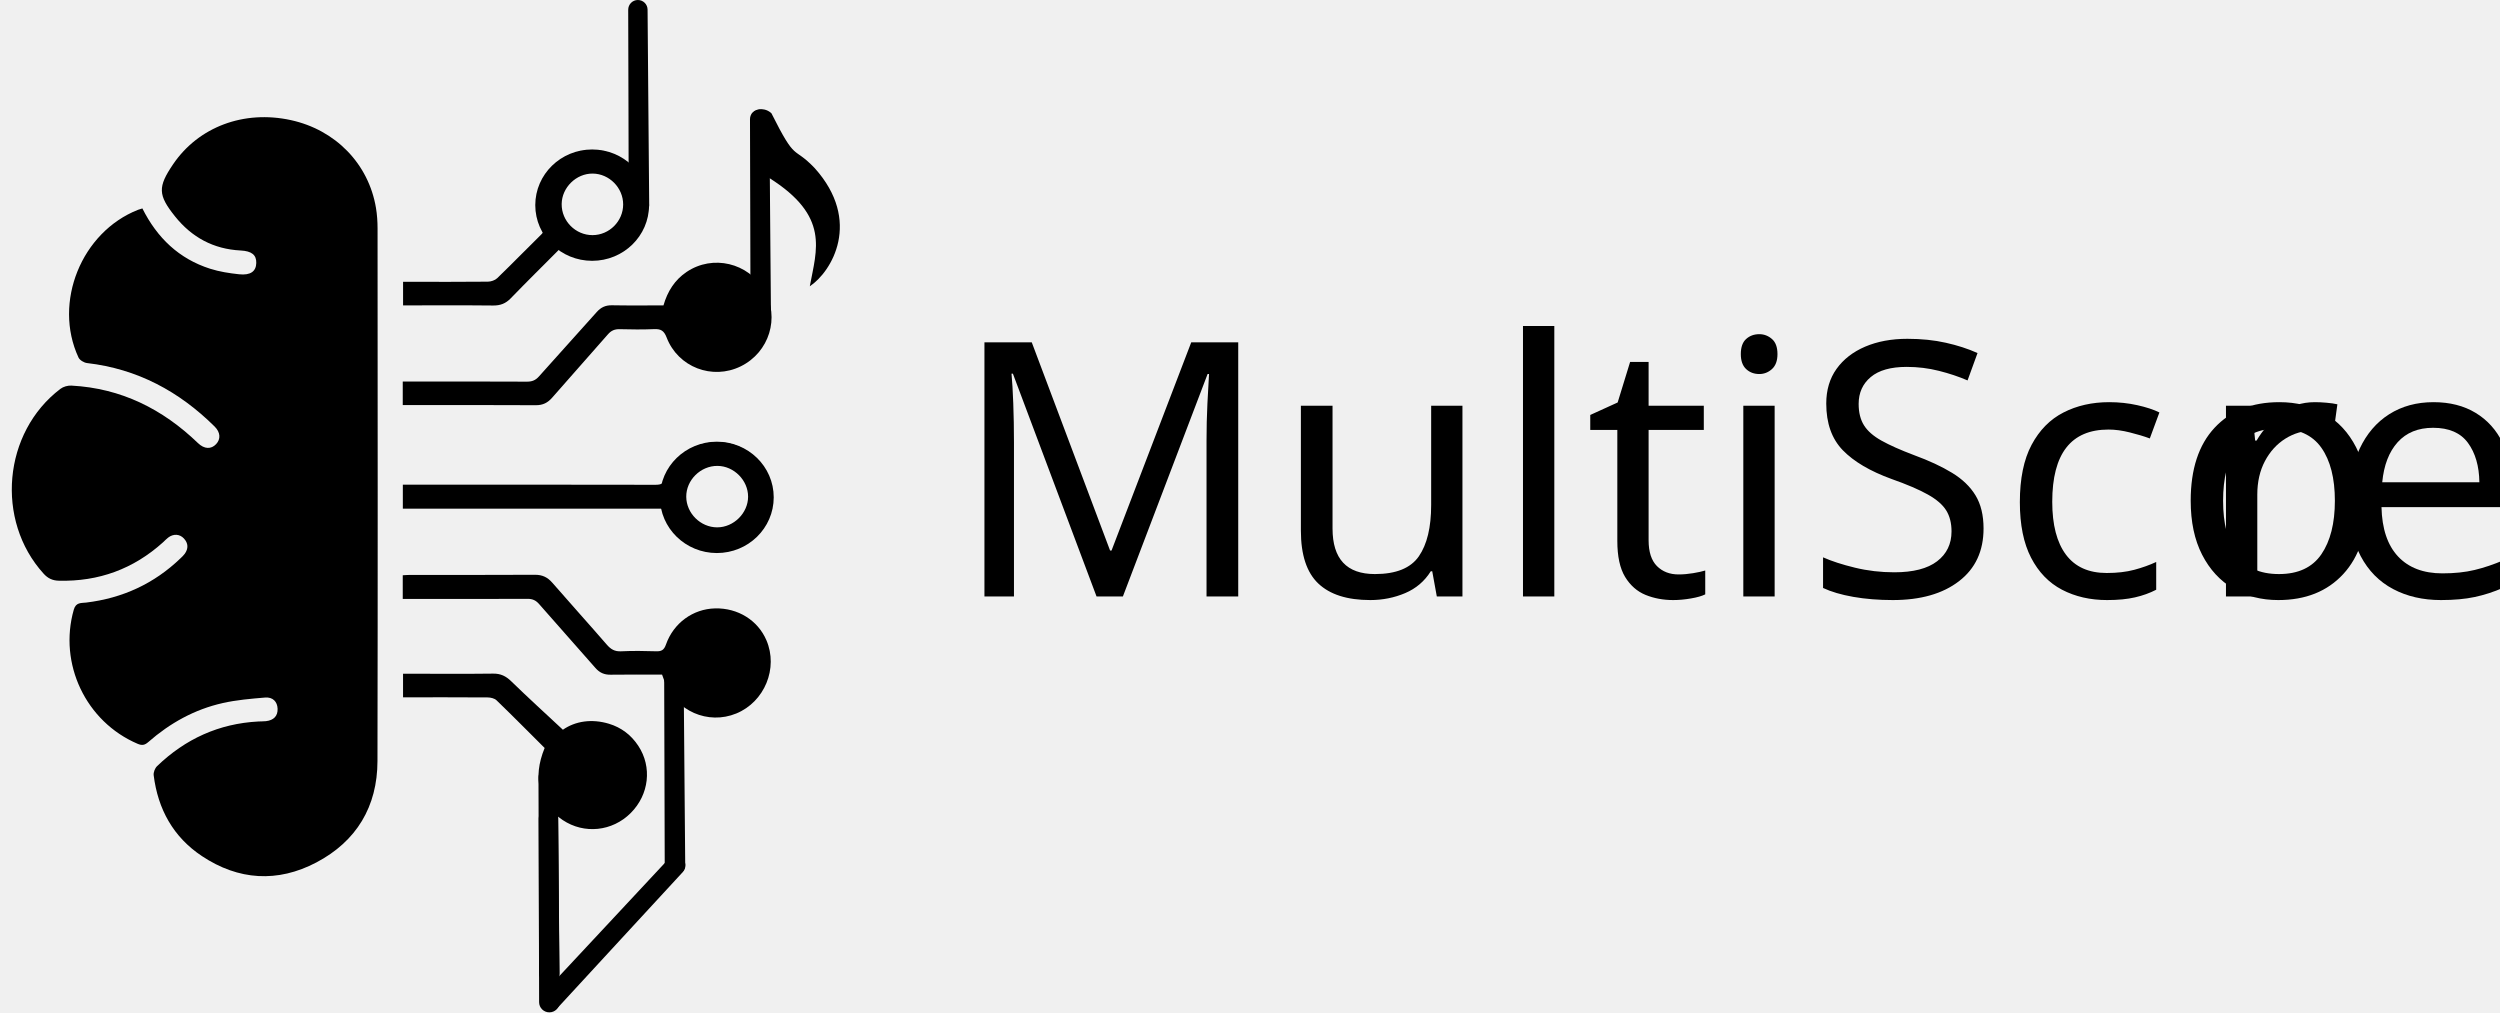
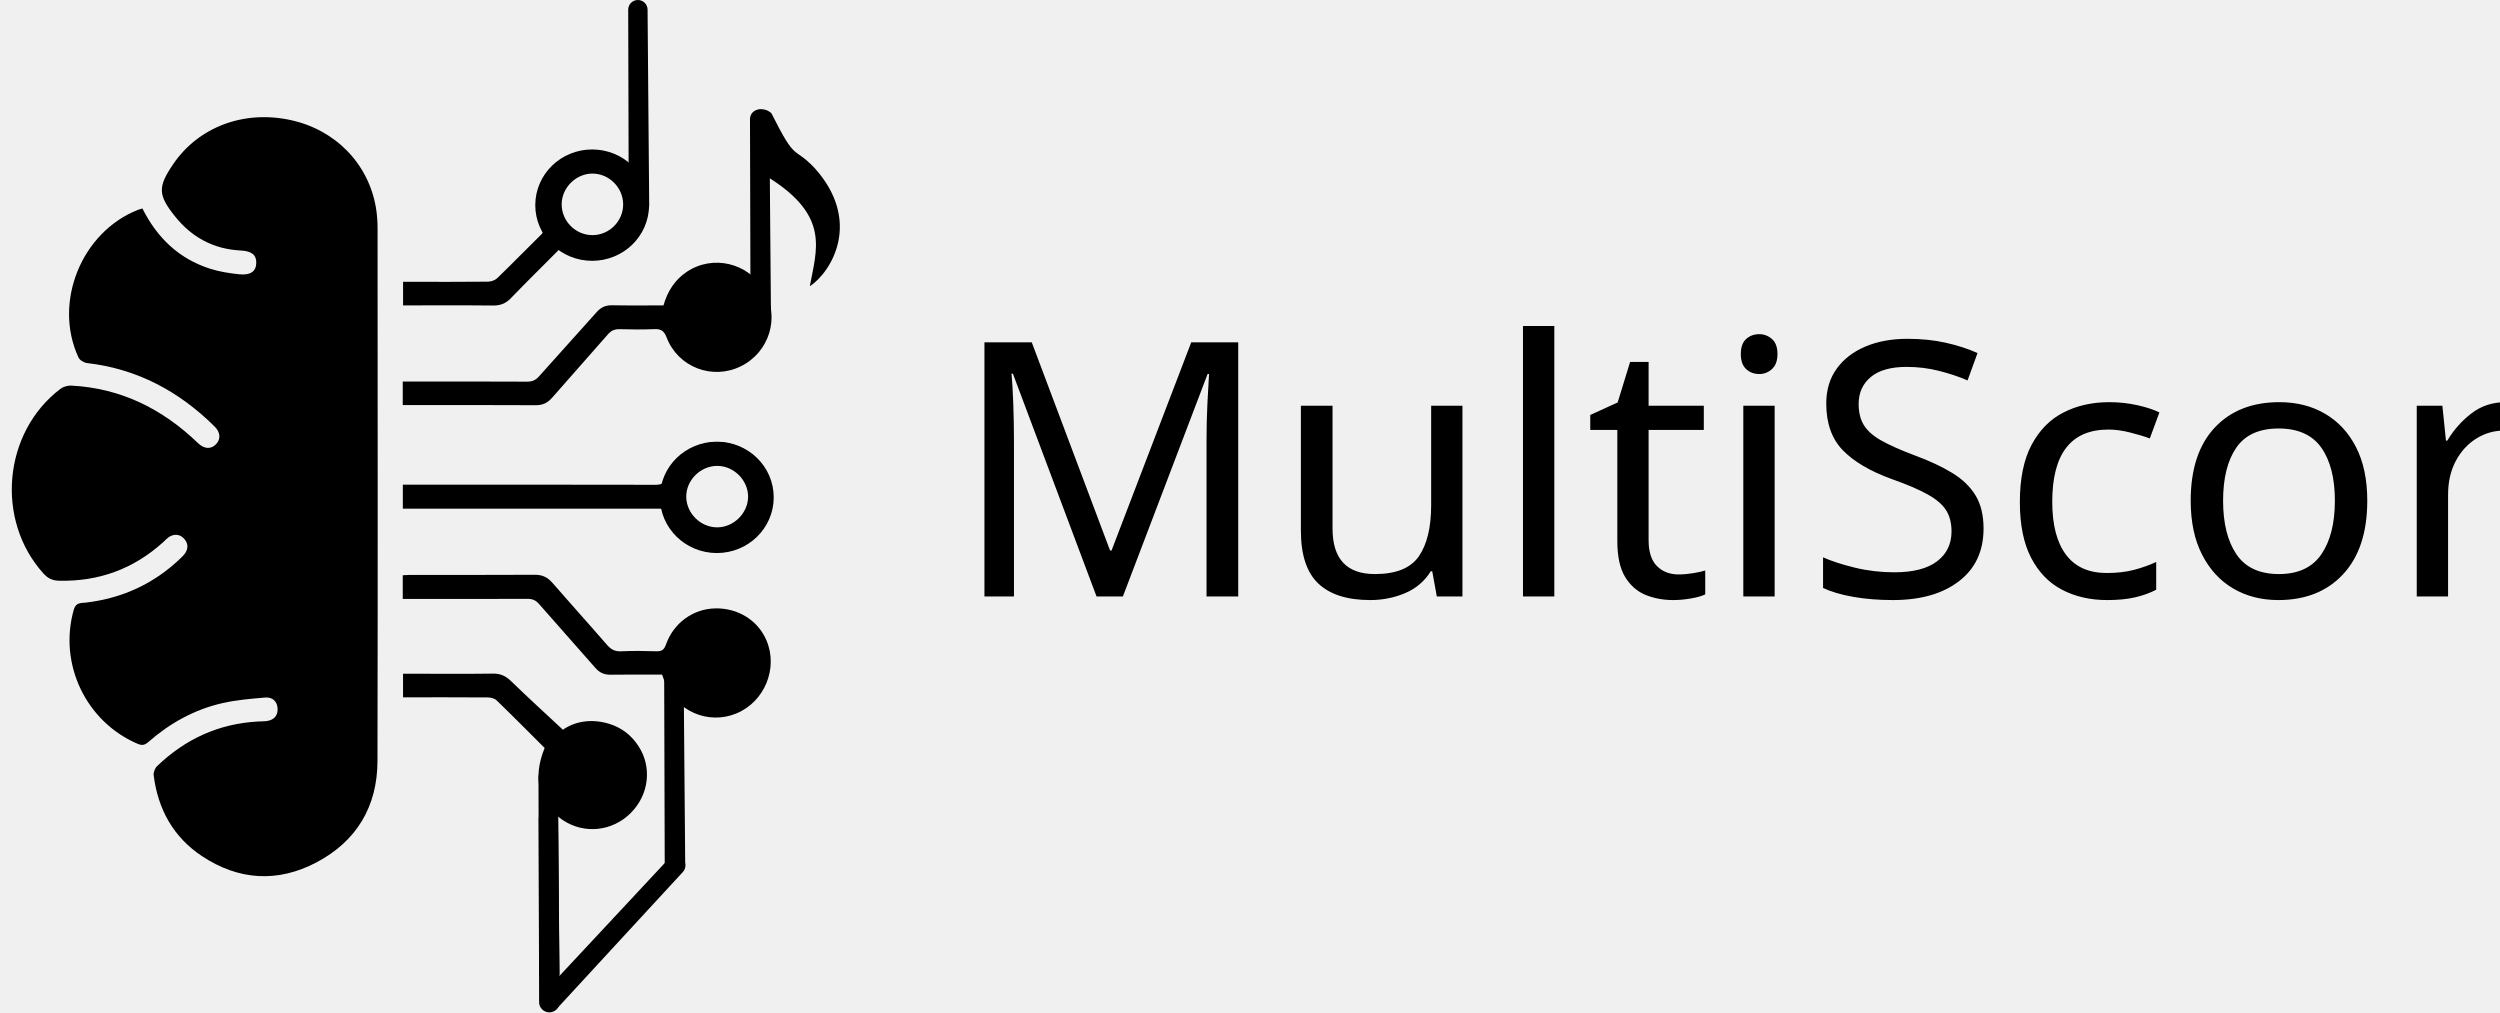
<svg xmlns="http://www.w3.org/2000/svg" id="Capa_1" data-name="Capa 1" viewBox="0 0 842.84 341.3">
  <defs>
    <style>
      .cls-1, .cls-2 {
        fill: none;
      }

      .cls-3 {
        font-family: GillSans, 'Gill Sans';
        font-size: 120px;
      }

      .cls-4 {
        letter-spacing: -.02em;
      }

      .cls-5 {
        fill: #fff;
      }

      .cls-2 {
        stroke: #000;
        stroke-linecap: round;
        stroke-linejoin: round;
        stroke-width: 6.5px;
      }

      .cls-6 {
        fill-rule: evenodd;
      }
    </style>
  </defs>
  <g id="Capa-1">
    <g>
      <path class="cls-1" d="m264.71,300.08H0V35.37h264.71v264.71ZM47.99,70.25c-.61.19-1.01.29-1.4.44-19.09,7.49-28.73,31.23-20.11,49.8.42.9,1.84,1.76,2.89,1.88,16.92,1.96,31.02,9.53,43,21.39,1.99,1.97,2.11,4.24.51,5.94-1.68,1.78-3.98,1.71-6.11-.34-11.94-11.5-25.93-18.5-42.66-19.39-1.23-.07-2.74.36-3.71,1.09-19.37,14.69-22,44.35-5.67,62.32,1.46,1.61,3.02,2.31,5.13,2.37,13.43.33,25.14-3.95,35.12-12.95.57-.52,1.1-1.1,1.71-1.57,1.77-1.37,3.9-1.27,5.34.29,1.49,1.61,1.54,3.39.27,5.16-.4.55-.92,1.02-1.41,1.5-8.92,8.58-19.57,13.47-31.83,14.94-1.66.2-3.43-.14-4.16,2.38-5.22,18.22,4.05,37.79,21.51,45.23,1.51.64,2.42.45,3.61-.59,7.3-6.38,15.61-11,25.08-13.14,4.66-1.05,9.49-1.45,14.27-1.86,2.64-.22,4.16,1.41,4.24,3.79.08,2.41-1.29,3.87-3.94,4.17-.85.1-1.72.06-2.58.11-13.27.71-24.6,5.87-34.11,15.05-.72.7-1.27,2.1-1.15,3.08,1.43,11.43,6.62,20.82,16.24,27.23,12.33,8.21,25.52,9.05,38.61,2.16,13.54-7.13,20.56-18.85,20.6-34.16.13-59.86.06-119.72.03-179.59,0-2.31-.16-4.66-.54-6.94-2.48-14.85-13.64-26.29-28.71-29.58-15.85-3.45-31.16,2.3-39.71,14.93-5.16,7.62-5.1,10.3.66,17.51,5.66,7.09,12.99,11.06,22.13,11.52,3.75.19,5.35,1.5,5.28,4.22-.07,2.8-1.92,4.2-5.76,3.8-3.31-.35-6.67-.87-9.83-1.88-10.45-3.35-17.82-10.36-22.82-20.34Zm87.79,131.67c1.23,0,2.17,0,3.1,0,12.98,0,25.96.03,38.94-.04,1.7,0,2.83.5,3.95,1.79,6.26,7.2,12.66,14.28,18.93,21.48,1.42,1.63,2.99,2.34,5.15,2.31,5.75-.09,11.51-.03,17.35-.03.33.9.6,1.7.9,2.49,3.76,9.78,14.57,14.53,24.12,10.61,9.54-3.92,14.21-15.27,10.15-24.7-2.9-6.74-9.63-10.91-17.31-10.73-7.42.18-13.99,4.9-16.56,12.21-.64,1.81-1.48,2.3-3.28,2.25-3.95-.13-7.91-.17-11.86.01-2.13.1-3.45-.68-4.79-2.24-6.07-7.02-12.31-13.91-18.4-20.91-1.59-1.83-3.35-2.66-5.81-2.65-14.01.08-28.03.04-42.04.04-.83,0-1.66.07-2.55.12v7.98Zm0-65.37c.95,0,1.63,0,2.31,0,14.19,0,28.38-.04,42.57.04,2.38.01,4.01-.82,5.54-2.58,6.2-7.14,12.55-14.16,18.75-21.3,1.14-1.31,2.3-1.8,3.98-1.75,3.87.1,7.74.16,11.61-.02,2.27-.1,3.33.51,4.22,2.83,3.86,10.04,15.42,14.41,24.97,9.72,9.64-4.73,13.28-16.5,7.93-25.66-5.41-9.27-17.37-12.1-26.17-6.17-4.01,2.7-6.45,6.56-7.8,11.28-5.85,0-11.6.07-17.35-.04-2.17-.04-3.73.68-5.16,2.29-6.46,7.26-13.02,14.43-19.47,21.7-1.13,1.27-2.29,1.77-3.99,1.76-13.07-.07-26.14-.04-39.22-.04-.9,0-1.79,0-2.71,0v7.93Zm.03,34.92h87.85c.35.98.6,1.79.91,2.58,2.9,7.34,10.17,12.18,17.71,11.81,9.15-.45,16.95-7.65,17.76-16.4.86-9.27-5.08-17.73-14-19.93-8.8-2.17-18.09,2.66-21.42,11.45-.77,2.04-1.72,2.45-3.68,2.45-27.34-.06-54.67-.04-82.01-.04-1.01,0-2.01,0-3.14,0v8.07Zm52.99-87.64c7.54,3.61,9.87,4.08,14.74,3.08,10.19-2.09,16.77-12.87,13.92-22.81-2.95-10.33-13.89-16.07-23.8-12.49-10.09,3.64-15.09,15-10.74,24.6.56,1.23.49,1.91-.46,2.84-4.97,4.88-9.83,9.87-14.83,14.71-.75.73-2.09,1.17-3.16,1.18-8.6.09-17.19.05-25.79.05-.92,0-1.83,0-2.79,0v7.95c10.26,0,20.31-.06,30.37.04,2.43.03,4.23-.67,5.92-2.42,5.44-5.62,11.01-11.11,16.62-16.75Zm-5.17,168.35c-4.19,10.23-1.96,18.92,6.1,24.28,7.24,4.82,16.71,3.85,22.92-2.36,6.22-6.22,7.27-15.53,2.56-22.67-2.41-3.66-5.74-6.19-9.9-7.44-5.82-1.75-11.36-.88-15.52,2.02-6.02-5.62-11.81-10.88-17.41-16.33-1.8-1.75-3.56-2.62-6.1-2.59-9.2.12-18.4.05-27.59.04-.92,0-1.83,0-2.79,0v7.95c9.65,0,19.11-.03,28.56.04,1.01,0,2.29.32,2.97.98,5.44,5.26,10.76,10.63,16.22,16.07Z" />
      <path d="m47.99,70.25c5,9.98,12.37,16.99,22.82,20.34,3.16,1.01,6.52,1.53,9.83,1.88,3.84.41,5.69-1,5.76-3.8.07-2.72-1.53-4.03-5.28-4.22-9.14-.46-16.47-4.43-22.13-11.52-5.76-7.21-5.81-9.9-.66-17.51,8.55-12.63,23.86-18.39,39.71-14.93,15.07,3.28,26.22,14.73,28.71,29.58.38,2.28.54,4.62.54,6.94.03,59.86.1,119.72-.03,179.59-.03,15.31-7.06,27.03-20.6,34.16-13.09,6.89-26.28,6.05-38.61-2.16-9.63-6.41-14.81-15.8-16.24-27.23-.12-.98.42-2.38,1.15-3.08,9.52-9.17,20.85-14.34,34.11-15.05.86-.05,1.72-.02,2.58-.11,2.66-.3,4.02-1.76,3.94-4.17-.08-2.38-1.6-4.02-4.24-3.79-4.78.4-9.61.81-14.27,1.86-9.48,2.13-17.78,6.75-25.08,13.14-1.19,1.04-2.1,1.24-3.61.59-17.45-7.45-26.72-27.01-21.51-45.23.72-2.53,2.5-2.18,4.16-2.38,12.26-1.48,22.91-6.36,31.83-14.94.49-.48,1.02-.95,1.41-1.5,1.27-1.77,1.22-3.54-.27-5.16-1.44-1.56-3.57-1.66-5.34-.29-.61.47-1.14,1.05-1.71,1.57-9.98,9-21.69,13.28-35.12,12.95-2.11-.05-3.67-.76-5.13-2.37-16.33-17.97-13.7-47.64,5.67-62.32.97-.74,2.49-1.16,3.71-1.09,16.73.89,30.72,7.88,42.66,19.39,2.13,2.05,4.43,2.13,6.11.34,1.6-1.7,1.48-3.97-.51-5.94-11.97-11.86-26.07-19.43-43-21.39-1.04-.12-2.47-.98-2.89-1.88-8.62-18.57,1.01-42.31,20.11-49.8.39-.15.79-.25,1.4-.44Z" />
      <path d="m135.78,201.92v-7.98c.89-.04,1.72-.12,2.55-.12,14.01,0,28.03.04,42.04-.04,2.46-.01,4.21.82,5.81,2.65,6.09,7.01,12.32,13.89,18.4,20.91,1.34,1.55,2.66,2.34,4.79,2.24,3.95-.19,7.91-.14,11.86-.01,1.79.06,2.64-.44,3.28-2.25,2.57-7.31,9.14-12.03,16.56-12.21,7.68-.18,14.41,3.99,17.31,10.73,4.06,9.43-.61,20.79-10.15,24.7-9.55,3.92-20.36-.83-24.12-10.61-.3-.79-.58-1.59-.9-2.49-5.84,0-11.6-.06-17.35.03-2.16.03-3.73-.67-5.15-2.31-6.27-7.19-12.66-14.28-18.93-21.48-1.12-1.29-2.25-1.8-3.95-1.79-12.98.06-25.96.04-38.94.04-.93,0-1.87,0-3.1,0Zm105.9,11.18c-5.58.06-10.35,4.88-10.33,10.42.02,5.52,4.86,10.38,10.38,10.41,5.57.03,10.59-5.04,10.48-10.59-.12-5.56-4.99-10.3-10.52-10.24Z" />
      <path d="m135.78,136.56v-7.93c.91,0,1.81,0,2.71,0,13.07,0,26.14-.03,39.22.04,1.7,0,2.86-.49,3.99-1.76,6.45-7.27,13.02-14.43,19.47-21.7,1.43-1.61,2.99-2.33,5.16-2.29,5.75.11,11.51.04,17.35.04,1.36-4.72,3.79-8.58,7.8-11.28,8.81-5.93,20.77-3.11,26.17,6.17,5.35,9.17,1.71,20.93-7.93,25.66-9.56,4.69-21.12.31-24.97-9.72-.89-2.31-1.95-2.93-4.22-2.83-3.86.17-7.74.12-11.61.02-1.68-.04-2.85.45-3.98,1.75-6.2,7.14-12.55,14.16-18.75,21.3-1.53,1.76-3.15,2.59-5.54,2.58-14.19-.09-28.38-.04-42.57-.04-.68,0-1.36,0-2.31,0Zm106.05-19.19c5.54-.03,10.38-4.89,10.37-10.41-.01-5.56-4.8-10.31-10.41-10.33-5.88-.03-10.55,4.65-10.44,10.46.1,5.6,4.9,10.31,10.48,10.29Z" />
      <path d="m135.81,171.47v-8.07c1.13,0,2.13,0,3.14,0,27.34,0,54.67-.02,82.01.04,1.95,0,2.91-.41,3.68-2.45,3.33-8.79,12.62-13.63,21.42-11.45,8.92,2.2,14.86,10.66,14,19.93-.81,8.75-8.61,15.95-17.76,16.4-7.54.37-14.81-4.47-17.71-11.81-.31-.79-.57-1.6-.91-2.58h-87.85Zm105.98,6.32c5.55,0,10.39-4.78,10.42-10.31.03-5.53-4.76-10.37-10.32-10.41-5.71-.04-10.59,4.8-10.53,10.44.06,5.57,4.84,10.28,10.43,10.28Z" />
      <path d="m188.8,83.83c-5.61,5.63-11.18,11.13-16.62,16.75-1.69,1.75-3.49,2.44-5.92,2.42-10.05-.11-20.11-.04-30.37-.04v-7.95c.96,0,1.87,0,2.79,0,8.6,0,17.2.04,25.79-.05,1.07-.01,2.41-.46,3.16-1.18,5.01-4.84,9.86-9.83,14.83-14.71.95-.94,1.02-1.62.46-2.84-4.35-9.59.65-20.95,10.74-24.6,9.9-3.58,20.84,2.16,23.8,12.49,2.84,9.94-3.74,20.72-13.92,22.81-4.87,1-7.2.52-14.74-3.08Zm21.29-14.89c.01-5.62-4.67-10.37-10.27-10.42-5.56-.05-10.4,4.7-10.46,10.25-.07,5.74,4.68,10.52,10.42,10.5,5.64-.02,10.3-4.69,10.31-10.33Z" />
      <path d="m183.63,252.18c-5.46-5.44-10.78-10.82-16.22-16.07-.68-.66-1.96-.97-2.97-.98-9.45-.07-18.9-.04-28.56-.04v-7.95c.96,0,1.88,0,2.79,0,9.2,0,18.4.08,27.59-.04,2.54-.03,4.31.84,6.1,2.59,5.6,5.45,11.39,10.71,17.41,16.33,4.17-2.9,9.7-3.77,15.52-2.02,4.16,1.25,7.48,3.78,9.9,7.44,4.71,7.14,3.66,16.46-2.56,22.67-6.21,6.21-15.68,7.19-22.92,2.36-8.06-5.37-10.29-14.05-6.1-24.28Zm26.45,9.47c.05-5.62-4.57-10.42-10.16-10.55-5.6-.13-10.57,4.77-10.58,10.42,0,5.6,4.7,10.33,10.31,10.37,5.63.04,10.37-4.62,10.42-10.24Z" />
      <path class="cls-5" d="m241.68,213.1c5.54-.06,10.41,4.68,10.52,10.24.11,5.54-4.91,10.62-10.48,10.59-5.52-.03-10.36-4.89-10.38-10.41-.02-5.54,4.76-10.35,10.33-10.42Z" />
      <path class="cls-5" d="m241.83,117.37c-5.58.03-10.38-4.69-10.48-10.29-.11-5.8,4.57-10.48,10.44-10.46,5.61.03,10.39,4.78,10.41,10.33.01,5.52-4.83,10.38-10.37,10.41Z" />
      <path class="cls-1" d="m241.79,177.79c-5.6,0-10.37-4.71-10.43-10.28-.06-5.64,4.82-10.48,10.53-10.44,5.55.04,10.35,4.88,10.32,10.41-.03,5.53-4.86,10.31-10.42,10.31Z" />
      <path class="cls-1" d="m210.08,68.94c-.01,5.65-4.67,10.31-10.31,10.33-5.74.02-10.49-4.76-10.42-10.5.06-5.55,4.91-10.3,10.46-10.25,5.6.05,10.28,4.8,10.27,10.42Z" />
      <path class="cls-5" d="m210.08,261.66c-.05,5.62-4.8,10.28-10.42,10.24-5.61-.04-10.31-4.77-10.31-10.37,0-5.65,4.97-10.55,10.58-10.42,5.59.13,10.21,4.93,10.16,10.55Z" />
    </g>
  </g>
  <g id="Capa-2">
    <g>
      <path class="cls-6" d="m215.05,3.27l.36,65.96" />
      <path d="m215.04,0c-1.8,0-3.26,1.49-3.25,3.3.11,21.99.08,43.97.17,65.96.01,1.91,1.56,3.45,3.47,3.44,1.91-.01,3.45-1.56,3.44-3.47-.15-21.99-.41-43.99-.55-65.98-.01-1.8-1.48-3.26-3.28-3.25Z" />
    </g>
    <g>
      <path class="cls-6" d="m256.11,40.16l.36,65.96" />
      <path d="m256.1,36.89c-1.8.01-3.26,1.48-3.25,3.28.11,21.99.08,43.99.17,65.98.01,1.91,1.58,3.43,3.48,3.42s3.43-1.56,3.42-3.47c-.15-21.99-.41-43.97-.55-65.96-.01-1.8-1.48-3.26-3.28-3.25Z" />
    </g>
    <g>
      <path class="cls-6" d="m184.81,262.19l.36,65.96" />
      <path d="m184.79,258.92c-1.8.01-3.26,1.49-3.25,3.3.11,21.99.09,43.97.19,65.96.01,1.91,1.56,3.45,3.47,3.44,1.91-.01,3.43-1.58,3.42-3.48-.15-21.99-.41-43.97-.55-65.96,0-1.8-1.48-3.26-3.28-3.25Z" />
    </g>
    <g>
      <path class="cls-6" d="m227.19,225.58l.36,65.96" />
      <path d="m227.16,222.31c-1.8,0-3.26,1.48-3.25,3.28.11,21.99.09,43.97.19,65.96.01,1.91,1.56,3.45,3.47,3.44,1.91-.01,3.45-1.56,3.44-3.47-.15-21.99-.41-43.97-.55-65.96-.01-1.8-1.49-3.26-3.3-3.25Z" />
    </g>
    <g>
      <path class="cls-6" d="m227.82,291.78l-42.3,45.6" />
      <path d="m227.69,288.51c-.84.03-1.65.38-2.27,1.05-14.11,15.19-28.31,30.3-42.43,45.48-.65.7-.95,1.59-.92,2.47.03.88.39,1.76,1.09,2.41.7.65,1.6.95,2.48.92.88-.03,1.76-.41,2.41-1.11,14.08-15.22,28.06-30.52,42.15-45.73.61-.66.91-1.51.87-2.34-.03-.84-.39-1.65-1.05-2.27-.66-.61-1.51-.91-2.34-.87Z" />
    </g>
    <g>
      <path class="cls-6" d="m231.96,107.23c0-5.67,4.69-10.26,10.48-10.26s10.48,4.59,10.48,10.26-4.69,10.26-10.48,10.26-10.48-4.59-10.48-10.26Z" />
      <path d="m241.28,93.74c-1.7.14-3.39.59-4.98,1.37-3.3,1.62-5.87,4.57-6.98,8.08-.14.45-.29,1.66-.39,2.48-.25.49-.43,1.02-.42,1.61.13,1.81.04,1.18.12,1.81.17,1.2.5,2.38.98,3.5,1.85,4.29,5.89,7.38,10.48,8.14.9.15,1.81.21,2.7.19,6.24-.19,11.9-4.58,13.2-10.94.17-.83.27-1.68.28-2.53.01-.85-.07-1.7-.22-2.53-.29-1.62-.87-3.18-1.72-4.59-2.79-4.62-7.96-7.01-13.06-6.59Zm.86,6.53c3.01-.1,5.98,1.65,7.05,4.72,1.08,3.1-.34,6.54-3.17,8.15-1.78,1.01-3.98,1.19-5.92.53-1.98-.68-3.61-2.25-4.31-4.23-.15-.42,0,0-.37-2.27,0-.16-.07-.3-.09-.45.08-.69.09-1.1.23-1.55.58-1.82,1.91-3.34,3.62-4.17.95-.46,1.96-.7,2.97-.73Z" />
    </g>
    <g>
      <path class="cls-6" d="m232.66,223.46c0-5.67,4.69-10.26,10.48-10.26s10.48,4.59,10.48,10.26-4.69,10.26-10.48,10.26-10.48-4.59-10.48-10.26Z" />
      <path d="m242,209.96c-1.7.14-3.4.59-5,1.37-3.3,1.62-5.87,4.59-6.98,8.09-.14.45-.29,1.66-.39,2.48-.25.49-.43,1.02-.42,1.61.13,1.81.05,1.18.14,1.81.17,1.2.49,2.38.97,3.5,1.85,4.29,5.91,7.38,10.5,8.14,7.23,1.2,14.4-3.48,15.89-10.75.17-.83.27-1.68.28-2.53.01-.85-.05-1.7-.2-2.53-.29-1.62-.88-3.18-1.73-4.59-2.79-4.62-7.94-7.02-13.05-6.61Zm.86,6.55c3.01-.1,5.96,1.64,7.03,4.7,1.08,3.1-.32,6.54-3.16,8.15-1.78,1.01-4,1.21-5.94.55-1.98-.68-3.61-2.25-4.31-4.23-.15-.42,0,0-.37-2.27,0-.16-.07-.3-.09-.45.08-.7.09-1.12.23-1.56.58-1.82,1.93-3.34,3.64-4.17.95-.46,1.96-.69,2.97-.72Z" />
    </g>
    <g>
      <path class="cls-6" d="m189.62,262.38c0-5.67,4.69-10.26,10.48-10.26s10.48,4.59,10.48,10.26-4.69,10.26-10.48,10.26-10.48-4.59-10.48-10.26Z" />
      <path d="m198.96,248.89c-1.7.14-3.4.59-5,1.37-3.3,1.62-5.87,4.57-6.98,8.08-.14.45-.29,1.66-.39,2.48-.25.49-.43,1.02-.42,1.61.13,1.81.05,1.18.14,1.81.17,1.2.49,2.38.97,3.5,1.85,4.29,5.89,7.38,10.48,8.14.9.15,1.81.21,2.7.19,6.24-.19,11.9-4.58,13.2-10.94.17-.83.27-1.68.28-2.53.01-.85-.05-1.7-.2-2.53-.29-1.62-.88-3.18-1.73-4.59-2.79-4.62-7.94-7.01-13.04-6.59Zm.84,6.53c3.01-.1,5.98,1.65,7.05,4.72,1.08,3.1-.32,6.54-3.16,8.15-1.78,1.01-4,1.19-5.94.53-1.98-.68-3.61-2.24-4.31-4.22-.15-.42,0,0-.37-2.28,0-.16-.07-.3-.09-.45.08-.69.09-1.1.23-1.55.58-1.82,1.93-3.34,3.64-4.17.95-.46,1.95-.7,2.95-.73Z" />
    </g>
    <g>
      <path class="cls-6" d="m184.9,275.95l.31,61.9" />
      <path d="m184.88,272.68c-1.8,0-3.26,1.48-3.25,3.28.09,20.63.05,41.27.12,61.9,0,1.91,1.56,3.45,3.47,3.44,1.91,0,3.45-1.56,3.44-3.47-.13-20.63-.38-41.27-.5-61.9,0-1.8-1.48-3.26-3.28-3.25Z" />
    </g>
    <path class="cls-6" d="m253.39,94.59c-17.49-6.26-26.17,5.58-21.96,17.4,2.7,7.59,18.05,12.04,28.14-4.63-.27-15.74-.01-31.66-.28-47.39,20.55,12.92,16,24.18,13.72,36.55,7.38-4.89,17.7-21.98,1.64-39.86-7.52-7.84-6.08-1.52-14.58-18.48-.18-.17-1.77-1.66-3.97-1.29-1.48.25-2.38,1.19-2.65,1.51-.12,19.28.07,36.91-.05,56.19Z" />
    <path class="cls-2" d="m183.71,69.16c0-8.57,7.13-15.52,15.93-15.52s15.93,6.95,15.93,15.52-7.13,15.52-15.93,15.52-15.93-6.95-15.93-15.52Z" />
    <path class="cls-2" d="m241.68,152.16c-8.8,0-15.94,6.94-15.94,15.51s7.14,15.53,15.94,15.53,15.92-6.96,15.92-15.53-7.12-15.51-15.92-15.51Z" />
  </g>
  <text class="cls-3" transform="translate(320.25 201.1)">
-     <tspan x="0" y="0">MultiSco</tspan>
-     <tspan class="cls-4" x="420" y="0">r</tspan>
-     <tspan x="465.12" y="0">e</tspan>
+     <tspan x="0" y="0">MultiScore</tspan>
  </text>
</svg>
